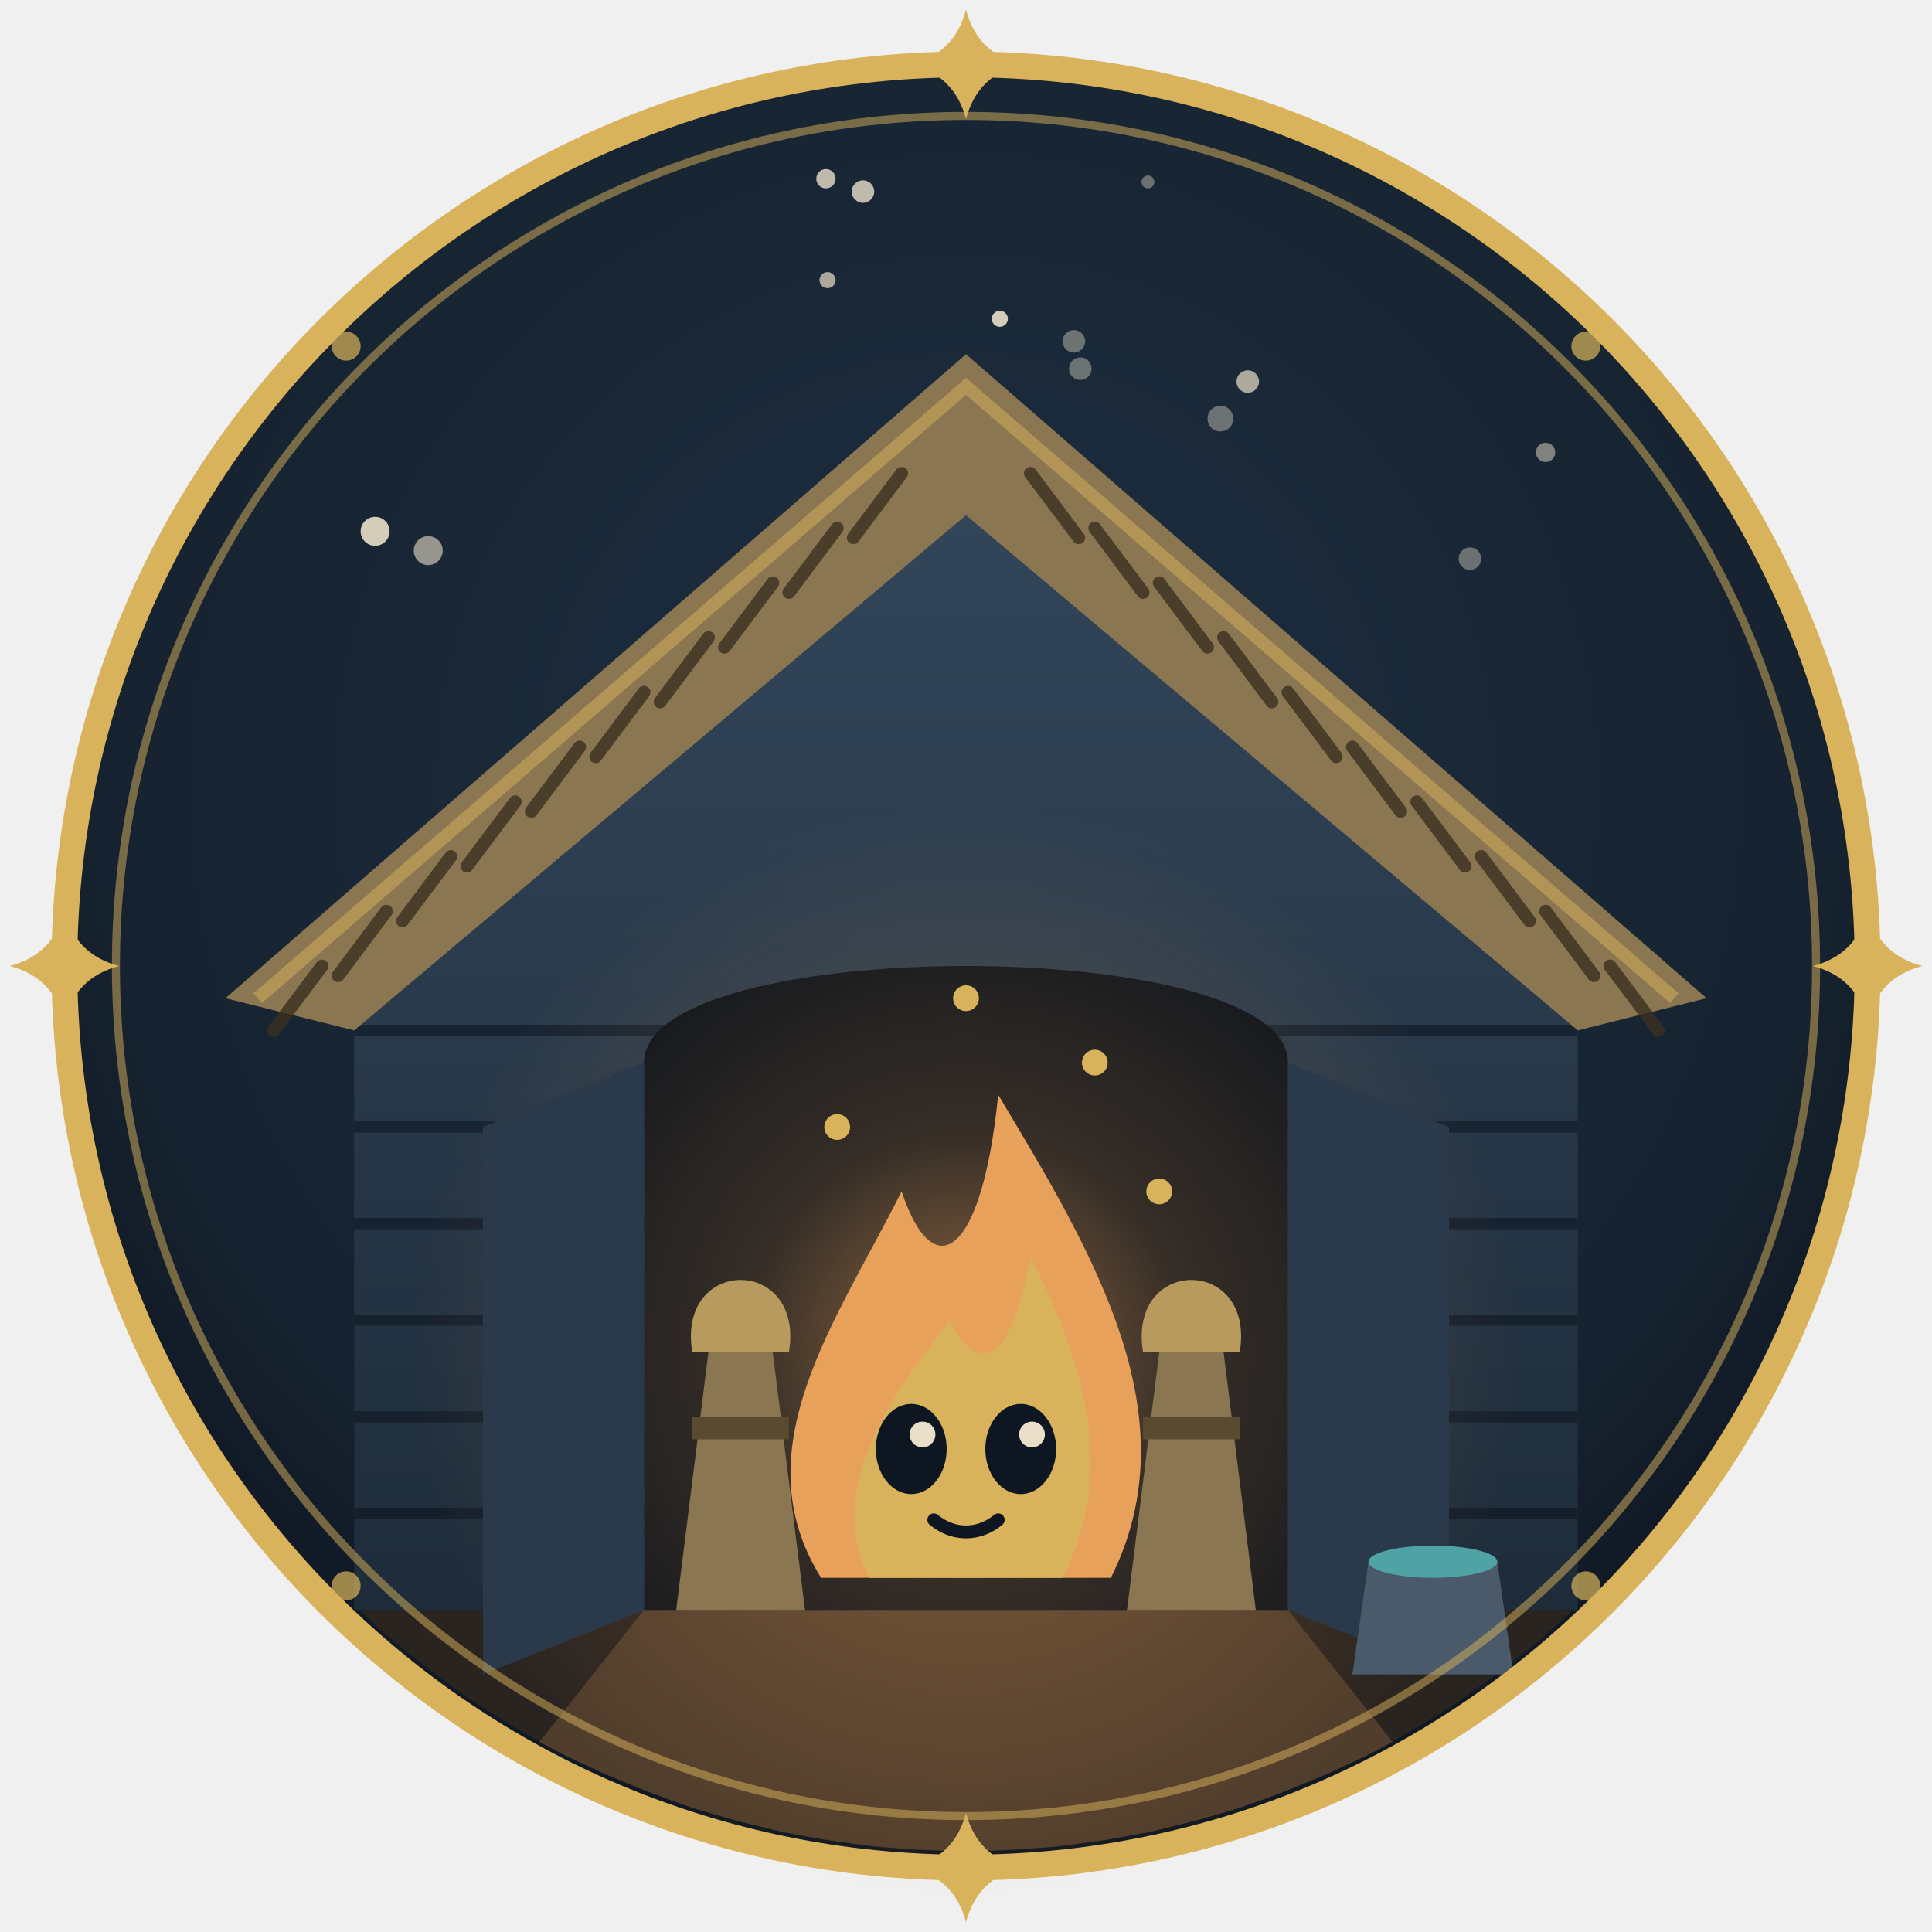
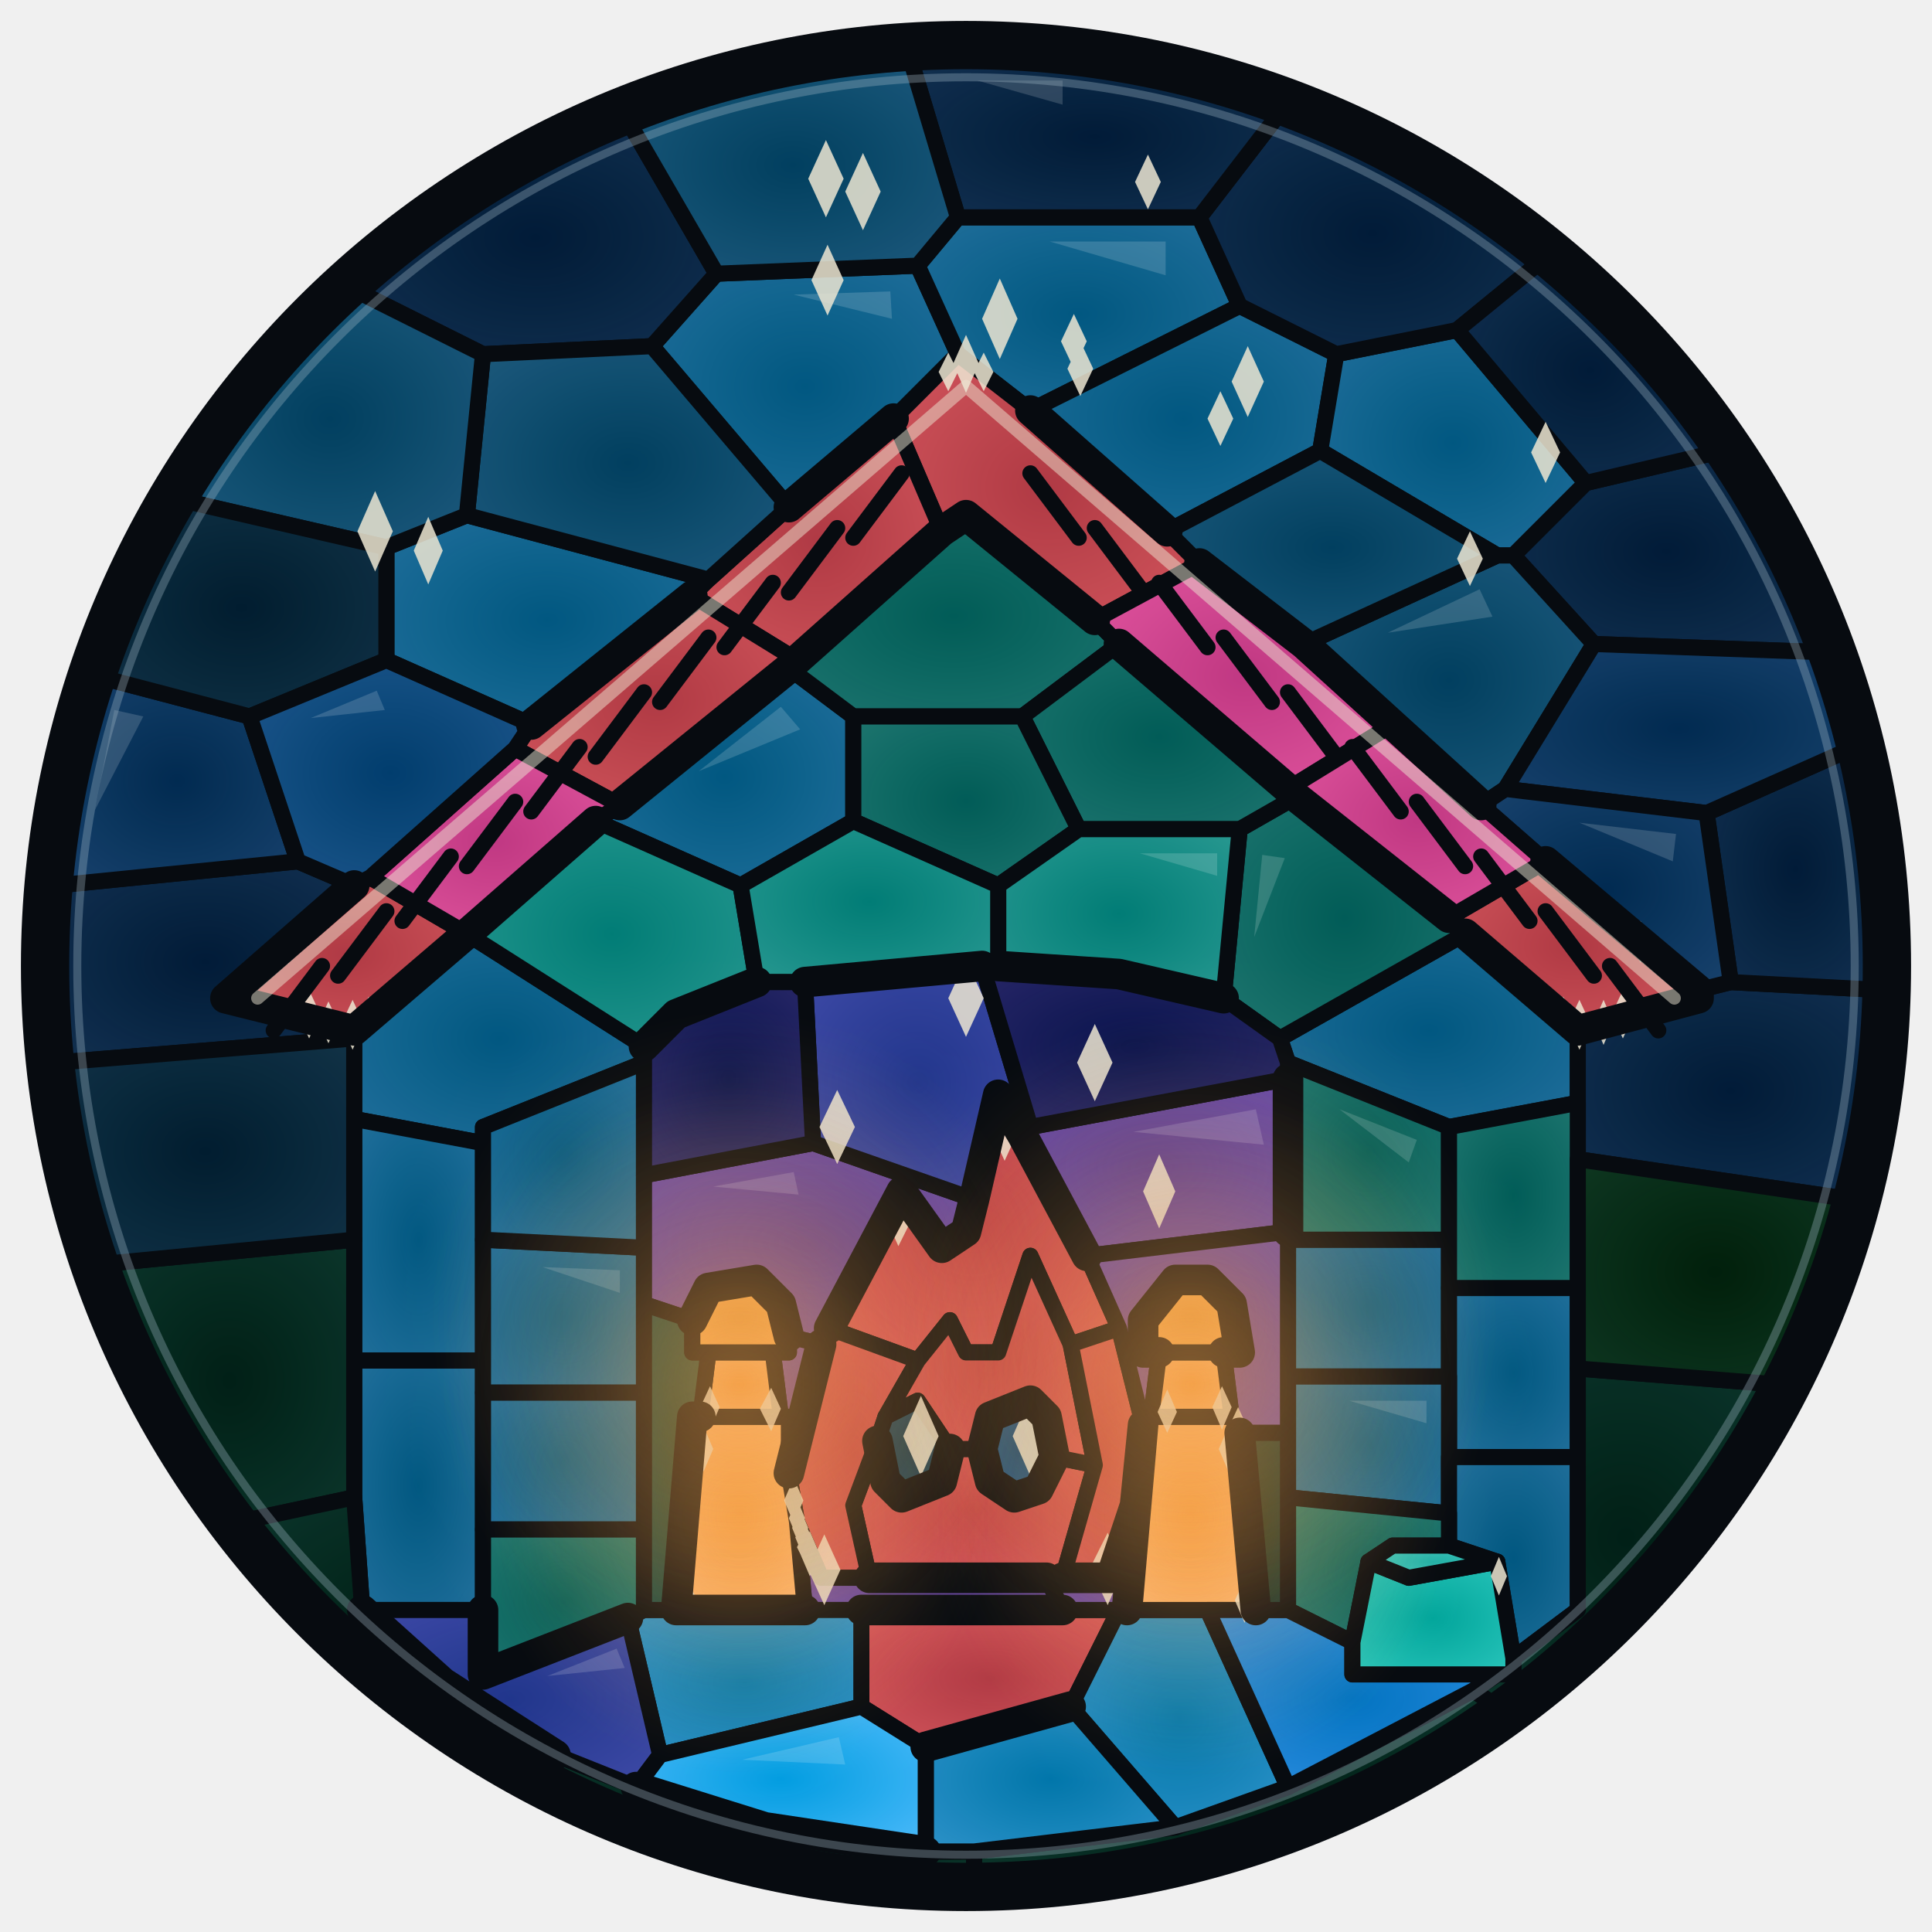
<svg xmlns="http://www.w3.org/2000/svg" viewBox="0 0 120 120">
  <defs>
-     <radialGradient id="ov1" cx="0.5" cy="0.4" r="0.6">
-       <stop offset="0" stop-color="#1F3043" />
-       <stop offset="0.8" stop-color="#16222F" />
-       <stop offset="1" stop-color="#0E1621" />
-     </radialGradient>
-     <linearGradient id="ov2" x1="0" y1="0" x2="0" y2="1">
-       <stop offset="0" stop-color="#33465A" />
-       <stop offset="1" stop-color="#1E2C3A" />
-     </linearGradient>
-     <radialGradient id="ov3" cx="0.5" cy="0.5" r="0.5">
-       <stop offset="0" stop-color="#E8A15A" stop-opacity="0.6" />
-       <stop offset="0.4" stop-color="#E8A15A" stop-opacity="0.2" />
-       <stop offset="1" stop-color="#E8A15A" stop-opacity="0" />
+     <radialGradient id="g0">
+       <stop offset="0" stop-color="#F0A24A" />
+       <stop offset=".5" stop-color="#F0A24A" stop-opacity=".4" />
+       <stop offset="1" stop-color="#F0A24A" stop-opacity="0" />
+     </radialGradient>
+     <radialGradient id="a" r=".78">
+       <stop offset="0" stop-color="#00608d" stop-opacity=".9" />
+       <stop offset="1" stop-color="#26739f" stop-opacity="1" />
+     </radialGradient>
+     <radialGradient id="b" r=".78">
+       <stop offset="0" stop-color="#001d3c" stop-opacity=".9" />
+       <stop offset="1" stop-color="#153454" stop-opacity="1" />
+     </radialGradient>
+     <radialGradient id="c" r=".78">
+       <stop offset="0" stop-color="#c23f4a" stop-opacity=".9" />
+       <stop offset="1" stop-color="#d7595f" stop-opacity="1" />
+     </radialGradient>
+     <radialGradient id="d" r=".78">
+       <stop offset="0" stop-color="#004568" stop-opacity=".9" />
+       <stop offset="1" stop-color="#235f82" stop-opacity="1" />
+     </radialGradient>
+     <radialGradient id="e" r=".78">
+       <stop offset="0" stop-color="#00655f" stop-opacity=".9" />
+       <stop offset="1" stop-color="#227972" stop-opacity="1" />
+     </radialGradient>
+     <radialGradient id="f" r=".78">
+       <stop offset="0" stop-color="#002217" stop-opacity=".9" />
+       <stop offset="1" stop-color="#0d392e" stop-opacity="1" />
+     </radialGradient>
+     <radialGradient id="g" r=".78">
+       <stop offset="0" stop-color="#563a9b" stop-opacity=".9" />
+       <stop offset="1" stop-color="#6b4eac" stop-opacity="1" />
+     </radialGradient>
+     <radialGradient id="h" r=".78">
+       <stop offset="0" stop-color="#002e58" stop-opacity=".9" />
+       <stop offset="1" stop-color="#1c4671" stop-opacity="1" />
+     </radialGradient>
+     <radialGradient id="i" r=".78">
+       <stop offset="0" stop-color="#001f33" stop-opacity=".9" />
+       <stop offset="1" stop-color="#14364a" stop-opacity="1" />
+     </radialGradient>
+     <radialGradient id="j" r=".78">
+       <stop offset="0" stop-color="#008981" stop-opacity=".9" />
+       <stop offset="1" stop-color="#2f9d95" stop-opacity="1" />
+     </radialGradient>
+     <radialGradient id="k" r=".78">
+       <stop offset="0" stop-color="#0082bb" stop-opacity=".9" />
+       <stop offset="1" stop-color="#3496cd" stop-opacity="1" />
+     </radialGradient>
+     <radialGradient id="l" r=".78">
+       <stop offset="0" stop-color="#d43d8f" stop-opacity=".9" />
+       <stop offset="1" stop-color="#e85aa3" stop-opacity="1" />
+     </radialGradient>
+     <radialGradient id="m" r=".78">
+       <stop offset="0" stop-color="#233a99" stop-opacity=".9" />
+       <stop offset="1" stop-color="#424caa" stop-opacity="1" />
+     </radialGradient>
+     <radialGradient id="n" r=".78">
+       <stop offset="0" stop-color="#071353" stop-opacity=".9" />
+       <stop offset="1" stop-color="#2d2a6b" stop-opacity="1" />
+     </radialGradient>
+     <radialGradient id="o" r=".78">
+       <stop offset="0" stop-color="#fba24a" stop-opacity=".9" />
+       <stop offset="1" stop-color="#ffbe80" stop-opacity="1" />
+     </radialGradient>
+     <radialGradient id="p" r=".78">
+       <stop offset="0" stop-color="#00220b" stop-opacity=".9" />
+       <stop offset="1" stop-color="#103a24" stop-opacity="1" />
+     </radialGradient>
+     <radialGradient id="q" r=".78">
+       <stop offset="0" stop-color="#004378" stop-opacity=".9" />
+       <stop offset="1" stop-color="#245c92" stop-opacity="1" />
+     </radialGradient>
+     <radialGradient id="r" r=".78">
+       <stop offset="0" stop-color="#00acf7" stop-opacity=".9" />
+       <stop offset="1" stop-color="#5abffe" stop-opacity="1" />
+     </radialGradient>
+     <radialGradient id="s" r=".78">
+       <stop offset="0" stop-color="#007ed4" stop-opacity=".9" />
+       <stop offset="1" stop-color="#3692e6" stop-opacity="1" />
+     </radialGradient>
+     <radialGradient id="t" r=".78">
+       <stop offset="0" stop-color="#00b5aa" stop-opacity=".9" />
+       <stop offset="1" stop-color="#30cabf" stop-opacity="1" />
+     </radialGradient>
+     <radialGradient id="u" r=".78">
+       <stop offset="0" stop-color="#00332f" stop-opacity=".9" />
+       <stop offset="1" stop-color="#174c48" stop-opacity="1" />
+     </radialGradient>
+     <radialGradient id="v" r=".78">
+       <stop offset="0" stop-color="#ea9d45" stop-opacity=".9" />
+       <stop offset="1" stop-color="#ffb35f" stop-opacity="1" />
+     </radialGradient>
+     <radialGradient id="w" r=".78">
+       <stop offset="0" stop-color="#00211e" stop-opacity=".9" />
+       <stop offset="1" stop-color="#113835" stop-opacity="1" />
+     </radialGradient>
+     <radialGradient id="x" r=".78">
+       <stop offset="0" stop-color="#00304b" stop-opacity=".9" />
+       <stop offset="1" stop-color="#1a4864" stop-opacity="1" />
+     </radialGradient>
+     <radialGradient id="y" r=".78">
+       <stop offset="0" stop-color="#20beb5" stop-opacity=".9" />
+       <stop offset="1" stop-color="#50d4ca" stop-opacity="1" />
    </radialGradient>
  </defs>
-   <circle cx="60" cy="60" r="56" fill="url(#ov1)" />
-   <circle cx="67.1" cy="22.9" r="0.7" fill="#E9DFC8" opacity="0.4" />
-   <circle cx="91.3" cy="34.7" r="0.7" fill="#E9DFC8" opacity="0.4" />
-   <circle cx="62.1" cy="19.8" r="0.5" fill="#E9DFC8" opacity="0.9" />
-   <circle cx="96" cy="28.1" r="0.6" fill="#E9DFC8" opacity="0.5" />
-   <circle cx="77.5" cy="23.7" r="0.7" fill="#E9DFC8" opacity="0.7" />
-   <circle cx="23.3" cy="33" r="0.9" fill="#E9DFC8" opacity="0.9" />
-   <circle cx="71.3" cy="11.3" r="0.4" fill="#E9DFC8" opacity="0.4" />
-   <circle cx="46.6" cy="36.9" r="0.5" fill="#E9DFC8" opacity="0.6" />
-   <circle cx="53.6" cy="11.9" r="0.7" fill="#E9DFC8" opacity="0.8" />
-   <circle cx="51.3" cy="11.1" r="0.6" fill="#E9DFC8" opacity="0.8" />
-   <circle cx="75.8" cy="26" r="0.8" fill="#E9DFC8" opacity="0.4" />
-   <circle cx="66.7" cy="21.2" r="0.7" fill="#E9DFC8" opacity="0.4" />
-   <circle cx="26.6" cy="34.2" r="0.9" fill="#E9DFC8" opacity="0.6" />
-   <circle cx="51.4" cy="17.4" r="0.5" fill="#E9DFC8" opacity="0.7" />
-   <path d="M22.3,100L97.7,100A55,55 0 0 1 22.3,100Z" fill="#2A2420" />
-   <path d="M22,100V58L60,30L98,58V100Z" fill="url(#ov2)" />
-   <path d="M22,64H98M22,70H98M22,76H98M22,82H98M22,88H98M22,94H98" stroke="#0E1621" stroke-width="0.7" opacity="0.6" />
-   <path d="M14,62L60,22L106,62L98,64L60,32L22,64Z" fill="#8A7650" />
-   <path d="M56,29.4L53,33.4M52,32.8L49,36.8M48,36.2L45,40.2M44,39.6L41,43.6M40,43L37,47M36,46.4L33,50.4M32,49.8L29,53.8M28,53.2L25,57.2M24,56.6L21,60.6M20,60L17,64M64,29.4L67,33.4M68,32.8L71,36.8M72,36.2L75,40.2M76,39.6L79,43.6M80,43L83,47M84,46.4L87,50.4M88,49.8L91,53.8M92,53.2L95,57.2M96,56.6L99,60.6M100,60L103,64" stroke="#3A3020" stroke-width="0.8" opacity="0.8" fill="none" stroke-linecap="round" />
-   <path d="M16,62L60,24L104,62" stroke="#D9B35B" stroke-width="0.8" fill="none" opacity="0.5" />
-   <path d="M40,100V66C40,58 80,58 80,66V100Z" fill="#0A111A" />
-   <circle cx="60" cy="84" r="34" fill="url(#ov3)" />
-   <path d="M40,100V66L30,70V104Z" fill="#2A3A4A" />
-   <path d="M80,100V66L90,70V104Z" fill="#2A3A4A" />
-   <path d="M42,100L44,84L48,84L50,100Z" fill="#8A7650" />
-   <path d="M43,84C42,78 50,78 49,84" fill="#B89A5E" />
-   <rect x="43" y="88" width="6" height="1.4" fill="#5A4A30" />
-   <path d="M70,100L72,84L76,84L78,100Z" fill="#8A7650" />
-   <path d="M71,84C70,78 78,78 77,84" fill="#B89A5E" />
-   <rect x="71" y="88" width="6" height="1.4" fill="#5A4A30" />
-   <path d="M51,98C46,90 52,82 56,74C58,80 61,78 62,68C68,78 74,88 69,98Z" fill="#E8A15A" />
-   <path d="M54,98C51,92 56,86 59,82C61,86 63,84 64,78C68,86 69,92 66,98Z" fill="#D9B35B" />
-   <ellipse cx="56.6" cy="90" rx="2.2" ry="2.8" fill="#0E1621" />
-   <circle cx="57.3" cy="89.1" r="0.8" fill="#E9DFC8" />
-   <ellipse cx="63.4" cy="90" rx="2.2" ry="2.8" fill="#0E1621" />
-   <circle cx="64.1" cy="89.1" r="0.8" fill="#E9DFC8" />
-   <path d="M58,94.4c1.2,1 2.8,1 4,0" stroke="#0E1621" stroke-width="0.8" fill="none" stroke-linecap="round" />
-   <circle cx="52" cy="70" r="0.8" fill="#D9B35B" />
-   <circle cx="68" cy="66" r="0.8" fill="#D9B35B" />
-   <circle cx="60" cy="62" r="0.8" fill="#D9B35B" />
-   <circle cx="72" cy="74" r="0.8" fill="#D9B35B" />
-   <polygon points="62.9,114.9 60,115 57.1,114.9 54.3,114.7 51.4,114.3 48.6,113.8 45.8,113.1 43,112.3 40.3,111.3 37.6,110.2 35,109 33.5,108.2 40,100 80,100 86.5,108.2 85,109 82.4,110.2 79.7,111.3 77,112.3 74.2,113.1 71.4,113.8 68.6,114.3 65.7,114.7" fill="#E8A15A" opacity="0.2" />
-   <path d="M84,104l1,-7h8l1,7Z" fill="#4A5A6A" />
-   <ellipse cx="89" cy="97" rx="4" ry="1" fill="#4FA3A5" />
-   <circle cx="60" cy="60" r="56" fill="none" stroke="#D9B35B" stroke-width="1.6" />
-   <circle cx="60" cy="60" r="52.8" fill="none" stroke="#D9B35B" stroke-width="0.5" opacity="0.5" />
-   <path d="M60,0.6Q60.7,3.3 63.4,4Q60.7,4.7 60,7.4Q59.3,4.7 56.6,4Q59.3,3.3 60,0.6Z" fill="#D9B35B" />
-   <path d="M116,56.6Q116.7,59.3 119.4,60Q116.7,60.7 116,63.4Q115.3,60.7 112.6,60Q115.3,59.3 116,56.6Z" fill="#D9B35B" />
-   <path d="M60,112.6Q60.7,115.3 63.4,116Q60.7,116.7 60,119.4Q59.3,116.7 56.6,116Q59.3,115.3 60,112.6Z" fill="#D9B35B" />
-   <path d="M4,56.6Q4.7,59.3 7.4,60Q4.7,60.7 4,63.4Q3.3,60.7 0.6,60Q3.3,59.3 4,56.6Z" fill="#D9B35B" />
-   <circle cx="98.5" cy="21.5" r="0.9" fill="#D9B35B" opacity="0.7" />
-   <circle cx="98.5" cy="98.5" r="0.9" fill="#D9B35B" opacity="0.7" />
-   <circle cx="21.5" cy="98.5" r="0.9" fill="#D9B35B" opacity="0.7" />
-   <circle cx="21.5" cy="21.5" r="0.9" fill="#D9B35B" opacity="0.7" />
+   <circle cx="60" cy="60" r="56.8" fill="#070B10" />
+   <circle cx="73.9" cy="94.3" r="18.8" fill="url(#g0)" opacity=".9" />
+   <circle cx="45.9" cy="94.3" r="18.7" fill="url(#g0)" opacity=".9" />
+   <circle cx="73.9" cy="81.9" r="22.5" fill="url(#g0)" opacity=".9" />
+   <circle cx="45.9" cy="81.9" r="22.5" fill="url(#g0)" opacity=".9" />
+   <circle cx="73.9" cy="86" r="21.7" fill="url(#g0)" opacity=".9" />
+   <circle cx="45.9" cy="86" r="21.7" fill="url(#g0)" opacity=".9" />
+   <g stroke="#070B10" stroke-width="1" stroke-linejoin="round">
+     <g fill="url(#a)">
+       <path d="M57 16.5l-12.5 .5-4 4.5 8.5 10 6.5-5.5 4-4z" />
+       <path d="M29 32l-5 2 0 7 9 4 10-8 1-1z" />
+       <path d="M59.5 13.5l-2.5 3 2.5 5.5 4.5 3.5 13-6.5-2.5-5.5z" />
+       <path d="M77 19l-13 6.5 8.5 7.5 9.5-5 1-6z" />
+       <path d="M29 58l-7 6 0 .5 0 5 8 1.5 0-1 10-4 0-1z" />
+       <path d="M90.5 20.5l-7.5 1.5-1 6 11 6.5 1 0 4.5-4.5z" />
+       <path d="M98 64l-7-6-11.5 6.5 .5 1.5 10 4 8-1.5z" />
+       <path d="M30 84.5l-8 0 0 8.5 .5 7 7.5 0 0-5 0-8.5z" />
+       <path d="M49 41.5l-10.5 8.5-1.5 1 9 4 7-4 0-6.5z" />
+       <path d="M30 71l-8-1.5 0 7.5 0 7.5 8 0 0-7.5z" />
+       <path d="M40 77.5l-10-.5 0 7.5 0 2 10 0 0-5.5z" />
+       <path d="M40 66l-10 4 0 1 0 6 10 .5 0-4.5z" />
+       <path d="M90 77l-10 0 0 8.5 10 0 0-5.5z" />
+       <path d="M98 80l-8 0 0 5.5 0 5 8 0 0-5.5z" />
+       <path d="M40 86.5l-10 0 0 8.5 10 0z" />
+       <path d="M90 85.5l-10 0 0 3.5 0 4 10 1 0-3.5z" />
+       <path d="M98 90.5l-8 0 0 3.5 0 2 3 1 1 6 4-3z" />
+     </g>
+     <g fill="url(#b)">
+       <path d="M107.5 61l-2 .5 0 .5-7.5 2 0 4.5 0 3.5 17 2.5 1.5-7 .5-6z" />
+       <path d="M79.5 7l-5 6.5 2.5 5.5 6 3 7.5-1.5 5.5-4.5-9-6z" />
+       <path d="M39 7.5l-9.5 4.5-7.5 6 8 4 10.5-.5 4-4.5z" />
+       <path d="M79.5 7l-12-3.5-11 0 3 10 15 0z" />
+       <path d="M18.5 53.5l-15 1.5 0 11 18.5-1.5 0-.5-8-2 8-7z" />
+       <path d="M113 40.5l-3-7.5-3-5-8.5 2-4.5 4.5 5 5.5z" />
+       <path d="M115 46.5l-9 4 1.5 10.5 9.5 .5-.5-7z" />
+       <path d="M107 28l-4.5-6-6.5-6-5.5 4.5 8 9.5z" />
+     </g>
+     <g fill="url(#c)">
+       <path d="M64 25.5l-4.5-3.5-4 4 3 7 1.5-1 8 6.5 6.5-3.5-2-2z" />
+       <path d="M63.5 70.5l-1.5-2.5-1.5 6.5-.5 2-1.5 1-2.5-3.5-4.5 8.5 5.5 2 2-2.5 1 2 2 0 2-6 2.5 5.5 3-1-2-4.5z" />
+       <path d="M55.5 26l-6.5 5.5-5 4.5-1 1 6.5 4 9-8z" />
+       <path d="M66 100l-12.5 0 0 6 4 2.5 9-2.5 3-6z" />
+       <path d="M43 37l-10 8-1 1.5 6.5 3.5 10.5-8.5 .5-.5z" />
+       <path d="M54.5 89.5l-1.5 4 1 4.5 11 0 1 0 2-7-2.5-.5-1 2-1.5 .5-1.5-1-.5-2-2 0-.5 2-2.5 1-1-1z" />
+       <path d="M105.5 61.5l-9.5-8-6 3.5 1 1 7 6 7.5-2z" />
+       <path d="M23 54.5l-1 .5-8 7 8 2 7-6z" />
+       <path d="M51.5 82.5l-.5 1-2 8 .5 3 1.5 3.5 3 0-1-4.5 1.5-4 .5-1.5 2-3.5z" />
+       <path d="M66.5 83.5l-2.5-5.5-2 6-2 0-1-2-2 2.5-2 3.5 2-1 2 3 2 0 .5-2 2.5-1 1 1 .5 2.5 2.5 .5z" />
+       <path d="M69.5 82.5l-3 1 1.5 7.5-2 7 3 0 1.5-4.5 .5-5z" />
+     </g>
+     <g fill="url(#d)">
+       <path d="M56.5 3.5l-9.5 1-8 3 5.5 9.5 12.5-.5 2.5-3z" />
+       <path d="M40.5 21.5l-10.5 .5-1 10 15 4 5-4.5z" />
+       <path d="M22 18l-5.5 5.5-5.5 7.5 13 3 5-2 1-10z" />
+       <path d="M93 34.5l-12 5.5 5.5 5 5.5 5 1.5-1 5.5-9-5-5.5z" />
+       <path d="M82 28l-9.5 5 2 2 6.5 5 12-5.5z" />
+     </g>
+     <g fill="url(#e)">
+       <path d="M68 38.5l-8-6.5-1.5 1-9 8-.5 .5 4 3 10.5 0 6-4.5z" />
+       <path d="M90 57l-9.5-7.5-3.5 2-1 10.5 3.5 2.5 11.5-6.5z" />
+       <path d="M69.5 40l-6 4.5 3.5 7 10 0 3.5-2-.5-.5z" />
+       <path d="M63.5 44.5l-10.5 0 0 6.5 9 4 5-3.5z" />
+       <path d="M90 70l-10-4 0 1 0 9.5 0 .5 10 0z" />
+       <path d="M98 68.5l-8 1.5 0 7 0 3 8 0 0-8z" />
+       <path d="M40 95l-10 0 0 5 0 4 9-3.5 1-.5z" />
+       <path d="M90 94l-10-1 0 7 4 2 1-5 1.5-1 3.5 0z" />
+     </g>
+     <g fill="url(#f)">
+       <path d="M22 77l-15.5 1.5 3.5 8.5 5 7.5 7-1.5 0-8.5z" />
+       <path d="M110.5 86l-12.5-1 0 5.5 0 9.5-4 3 0 1-1 0-1.5 1 1.5 1 9.5-8z" />
+       <path d="M91.5 105l-11.5 6-7 2.5-12.5 1.5 0 2 7-.5 9.5-2.5 10-4 6-4z" />
+       <path d="M22 93l-7 1.5 8.5 9 9.5 6.5 1.5-1-7-4.5-5-4.5z" />
+       <path d="M39.5 111l-5-2-1.5 1 12 5 7.5 1.5 8 .5 0-2-3 0-10-1.5z" />
+     </g>
+     <g fill="url(#g)">
+       <path d="M50.5 71l-10.5 2 0 4.5 0 3.5 3 1 1-2 3-.5 1.5 1.5 .5 2 2 .5 .5-1 4.5-8.5 2.5 3.5 1.5-1 .5-2z" />
+       <path d="M80 67l-16 3-.5 .5 4 7.5 12.5-1.5z" />
+       <path d="M80 76.5l-12.5 1.5 2 4.5 1.5 6 .5-.5 .5-4-1 0 0-2 2-2.5 2 0 1.5 1.5 .5 3-1 0 .5 4 .5 1 3 0 0-3.5 0-8.5z" />
+       <path d="M54 98l-3 0-1.5-3.5 .5 5.5 3.5 0 12.5 0-1-2z" />
+       <path d="M71 88.5l-.5 5-1.5 4.5-3 0-1 0 1 2 3.5 0 .5 0z" />
+       <path d="M51 83.5l-2-.5 0 1-1 0 .5 4 .5 0 0 3.5z" />
+     </g>
+     <g fill="url(#h)">
+       <path d="M99 40l-5.5 9 12.5 1.5 9-4-2-6z" />
+       <path d="M6 42l-2.5 13 15-1.5-3-9z" />
+       <path d="M93.5 49l-1.5 1 4 3.5 9.5 8 2-.5-1.5-10.5z" />
+     </g>
+     <g fill="url(#i)">
+       <path d="M22 64.5l-18.5 1.5 .5 5 2.5 7.5 15.5-1.5 0-7.5z" />
+       <path d="M11 31l-5 11 9.5 2.5 8.5-3.5 0-7z" />
+     </g>
+     <g fill="url(#j)">
+       <path d="M37 51l-8 7 11 7 2-2 5-2-1-6z" />
+       <path d="M67 51.5l-5 3.5 0 5 7.5 .5 6.5 1.5 1-10.5z" />
+       <path d="M62 55l-9-4-7 4 1 6 3 0 11-1 1 0z" />
+     </g>
+     <g fill="url(#k)">
+       <path d="M70 100l-.5 0-3 6 6.5 7.5 7-2.5-5-11z" />
+       <path d="M40 100l-1 .5 2 8.5 12.5-3 0-6-3.5 0-8 0z" />
+       <path d="M66.5 106l-9 2.5 0 6.5 3 0 12.5-1.5z" />
+     </g>
+     <g fill="url(#l)">
+       <path d="M74.5 35l-6.5 3.5 1.5 1.5 10.5 9 6.5-4-5.5-5z" />
+       <path d="M92 50l-5.5-5-6.5 4 .5 .5 9.5 7.5 6-3.5z" />
+       <path d="M32 46.5l-9 8 6 3.5 8-7 1.5-1z" />
+     </g>
+     <g fill="url(#m)">
+       <path d="M61 60l-11 1 .5 10 10 3.5 1.5-6.5 1.5 2.5 .5-.5z" />
+       <path d="M30 100l-7.5 0 5 4.5 7 4.5 5 2 1.5-2-2-8.5-9 3.5z" />
+     </g>
+     <g fill="url(#n)">
+       <path d="M62 60l-1 0 3 10 16-3 0-1-.5-1.5-3.5-2.5-6.5-1.5z" />
+       <path d="M50 61l-3 0-5 2-2 2 0 1 0 7 10.5-2z" />
+     </g>
+     <g fill="url(#o)">
+       <path d="M43.5 88l-.5 0-1 12 8 0-.5-5.5-.5-3 0-3.5-.5 0z" />
+       <path d="M71.5 88l-.5 .5-1 11.5 5 0 3 0-1-11-.5-1z" />
+       <path d="M48 84l-4 0-.5 4 5 0z" />
+       <path d="M76 84l-4 0-.5 4 5 0z" />
+     </g>
+     <g fill="url(#p)">
+       <path d="M115 74.5l-17-2.5 0 8 0 5 12.5 1z" />
+     </g>
+     <g fill="url(#q)">
+       <path d="M24 41l-8.5 3.5 3 9 3.5 1.5 1-.5 9-8 1-1.5z" />
+       <path d="M65.5 90.5l-.5-2.5-1-1-2.5 1-.5 2 .5 2 1.5 1 1.5-.5z" />
+     </g>
+     <g fill="url(#r)">
+       <path d="M53.5 106l-12.5 3-1.5 2 8 2.5 10 1.5 0-6.5z" />
+     </g>
+     <g fill="url(#s)">
+       <path d="M78 100l-3 0 5 11 11.5-6 1.5-1-9 0 0-2-4-2z" />
+     </g>
+     <g fill="url(#t)">
+       <path d="M93 97l-5.5 1-2.5-1-1 5 0 2 9 0 1 0 0-1z" />
+     </g>
+     <g fill="url(#u)">
+       <path d="M43 82l-3-1 0 5.5 0 8.5 0 5 2 0 1-12 .5 0 .5-4-1 0z" />
+     </g>
+     <g fill="url(#v)">
+       <path d="M49 83l-.5-2-1.5-1.5-3 .5-1 2 0 2 1 0 4 0 1 0z" />
+       <path d="M76 84l1 0-.5-3-1.5-1.5-2 0-2 2.5 0 2 1 0z" />
+     </g>
+     <g fill="url(#w)">
+       <path d="M80 89l-3 0 1 11 2 0 0-7z" />
+     </g>
+     <g fill="url(#x)">
+       <path d="M59 90l-2-3-2 1-.5 1.5 .5 2.5 1 1 2.5-1z" />
+     </g>
+     <g fill="url(#y)">
+       <path d="M90 96l-3.5 0-1.5 1 2.5 1 5.5-1z" />
+     </g>
+   </g>
+   <g fill="#fff" fill-opacity=".16">
+     <path d="M66 5l-5.3 0 5.3 1.5z" />
+     <path d="M72.4 15l-7.2 0 7.2 2.1z" />
+     <path d="M55.3 18.1l-6 .2 6.1 1.5z" />
+     <path d="M91.9 36.6l-5.7 2.7 6.5-1z" />
+     <path d="M23.4 42.9l-4.1 1.7 4.6-.5z" />
+     <path d="M48.5 43.9l-5.1 4 6.3-2.6z" />
+     <path d="M7.1 44.1l-1.2 6.2 3-5.8z" />
+     <path d="M104.1 51.8l-6-.7 5.8 2.4z" />
+     <path d="M78.4 53.1l-.5 5.1 1.9-4.9z" />
+     <path d="M75.6 53l-4.8 0 4.8 1.4z" />
+     <path d="M88 70.8l-4.8-1.9 4.3 3.3z" />
+     <path d="M78 68.9l-7.6 1.4 8.1 .8z" />
+     <path d="M49.3 72.8l-5 .9 5.3 .5z" />
+     <path d="M38.5 78.9l-4.8-.2 4.8 1.6z" />
+     <path d="M88.6 87l-4.8 0 4.8 1.4z" />
+     <path d="M38.3 102.4l-4.3 1.7 4.8-.5z" />
+     <path d="M52.1 107.9l-6 1.4 6.4 .3z" />
+   </g>
+   <path d="M51.3 8.7l1.1 2.4-1.1 2.4-1.1-2.4zM71.3 9.6l.8 1.7-.8 1.7-.8-1.7zM53.6 9.5l1.1 2.4-1.1 2.4-1.1-2.4zM51.4 15.2l1 2.2-1 2.2-1-2.2zM62.1 17.3l1.1 2.5-1.1 2.5-1.1-2.5zM66.7 19.5l.8 1.7-.8 1.7-.8-1.7zM60 20.8l.8 1.8-.8 1.8-.8-1.8zM67.1 21.2l.8 1.7-.8 1.7-.8-1.7zM58.9 21.9l.6 1.2-.6 1.2-.6-1.2zM61.1 21.9l.6 1.2-.6 1.2-.6-1.2zM77.5 21.5l1 2.2-1 2.2-1-2.2zM75.8 24.3l.8 1.7-.8 1.7-.8-1.7zM96 26.2l.9 1.9-.9 1.9-.9-1.9zM23.3 30.5l1.1 2.5-1.1 2.5-1.1-2.5zM26.6 32.1l.9 2.1-.9 2.1-.9-2.1zM91.3 33l.8 1.7-.8 1.7-.8-1.7zM101.7 57.1l.6 1.2-.6 1.2-.6-1.2zM18.1 57.3l.6 1.2-.6 1.2-.6-1.2zM101.9 57.2l.6 1.3-.6 1.3-.6-1.3zM17.9 57.5l.5 1.2-.5 1.2-.5-1.2zM102.1 57.5l.5 1.2-.5 1.2-.5-1.2zM60 59.6l1.1 2.4-1.1 2.4-1.1-2.4zM19.2 61.5l.7 1.5-.7 1.5-.7-1.5zM100.8 61.5l.7 1.5-.7 1.5-.7-1.5zM22.9 61.9l.6 1.2-.6 1.2-.6-1.2zM97.1 61.9l.6 1.2-.6 1.2-.6-1.2zM21.9 62.1l.7 1.5-.7 1.6-.7-1.6zM98.1 62.1l.7 1.5-.7 1.6-.7-1.6zM20.4 62.2l.6 1.3-.6 1.3-.6-1.3zM99.6 62.1l.6 1.4-.6 1.4-.6-1.4zM68 63.6l1.1 2.4-1.1 2.4-1.1-2.4zM62.4 67.7l1 2.2-1 2.2-1-2.2zM52 67.7l1.1 2.3-1.1 2.3-1.1-2.3zM72 71.7l1 2.3-1 2.3-1-2.3zM55.8 73.3l1 2.1-1 2-.9-2zM71.6 82.3l.6 1.3-.6 1.2-.5-1.2zM44.1 86.1l.6 1.3-.6 1.4-.6-1.4zM75.9 86.1l.6 1.3-.6 1.4-.6-1.4zM47.9 86.2l.6 1.3-.6 1.4-.7-1.4zM72.5 86.3l.6 1.4-.6 1.3-.6-1.3zM43.1 87.4l.6 1.3-.6 1.3-.6-1.3zM76.9 87.4l.6 1.3-.6 1.3-.6-1.3zM57.2 86.7l1.1 2.5-1.1 2.5-1.1-2.5zM64 86.7l1.1 2.5-1.1 2.5-1.1-2.5zM43.7 88.6l.6 1.4-.6 1.4-.6-1.4zM49.3 88.4l.5 1.2-.5 1.2-.5-1.2zM76.3 88.6l.6 1.4-.6 1.4-.6-1.4zM49.3 91.8l.6 1.4-.6 1.4-.6-1.4zM70.3 92.9l.5 1.2-.5 1.2-.5-1.2zM49.5 93.1l.5 1.2-.5 1.2-.5-1.2zM49.7 93.7l.5 1.2-.5 1.2-.5-1.2zM49.9 94.3l.5 1.2-.5 1.2-.5-1.2zM50.1 94.9l.6 1.2-.6 1.2-.6-1.2zM69.7 94.9l.5 1.2-.5 1.2-.5-1.2zM50.3 95.1l.6 1.4-.6 1.4-.6-1.4zM68.8 95.2l1 2.2-1 2.3-1.1-2.3zM51.2 95.3l1 2.2-1 2.2-1-2.2zM93.1 96.7l.5 1.2-.5 1.2-.5-1.2zM42.7 98.1l.6 1.3-.6 1.4-.6-1.4zM77.3 98.1l.6 1.3-.6 1.4-.6-1.4z" fill="#EDE6D2" fill-opacity=".85" />
+   <path d="M64 25.5l8.5 7.5M55.5 26l-6.5 5.5M58.5 33l1.5-1 8 6.5M58.5 33l-9 8M74.5 35l6.5 5M43 37l-10 8M81 40l5.5 5M69.5 40l10.5 9M49 41.5l-10.5 8.5M86.5 45l5.5 5M80.5 49.5l9.5 7.5M37 51l-8 7M96 53.5l9.5 8M22 55l-8 7 8 2M29 58l-7 6M91 58l7 6M61 60l-11 1M62 60l7.5 .5 6.5 1.5M47 61l-5 2-2 2M105.5 61.5l0 .5-7.5 2M80 67l0 9.5M63.5 70.5l-1.5-2.5-1.5 6.5M63.5 70.5l4 7.5M60.5 74.5l-.5 2-1.5 1-2.5-3.5-4.5 8.5M43 82l1-2 3-.5 1.5 1.5 .5 2M51 83.5l-2 8M72 84l-1 0 0-2 2-2.5 2 0 1.5 1.5 .5 3-1 0M43.5 88l-.5 0-1 12M71 88.5l-.5 5-1.5 4.5-3 0M71 88.5l-1 11.5M77 89l1 11M54.5 89.5l.5 2.5 1 1 2.5-1 .5-2M61 90l.5-2 2.5-1 1 1 .5 2.5M61 90l.5 2 1.5 1 1.5-.5 1-2M54 98l11 0M22.5 100l5 4.5 7 4.5M30 100l0 4 9-3.5M42 100l8 0M53.5 100l12.5 0M66.5 106l-9 2.5M39.5 111l8 2.5 10 1.5" fill="none" stroke="#070B10" stroke-width="1.9" stroke-linecap="round" stroke-linejoin="round" />
+   <path d="M56,29.4L53,33.4M52,32.8L49,36.8M48,36.2L45,40.2M44,39.6L41,43.6M40,43L37,47M36,46.4L33,50.4M32,49.8L29,53.8M28,53.2L25,57.2M24,56.6L21,60.6M20,60L17,64M64,29.4L67,33.4M68,32.8L71,36.8M72,36.2L75,40.2M76,39.6L79,43.6M80,43L83,47M84,46.4L87,50.4M88,49.8L91,53.8M92,53.2L95,57.2M96,56.6L99,60.6M100,60L103,64" fill="none" stroke="#070B10" stroke-width="1" stroke-linecap="round" stroke-linejoin="round" />
+   <path d="M16,62L60,24L104,62" fill="none" stroke="#EDE6D2" stroke-width=".8" stroke-opacity=".5" stroke-linecap="round" stroke-linejoin="round" />
+   <circle cx="73.9" cy="94.3" r="16" fill="url(#g0)" opacity=".3" />
+   <circle cx="45.9" cy="94.3" r="15.9" fill="url(#g0)" opacity=".3" />
+   <circle cx="73.9" cy="81.9" r="19.1" fill="url(#g0)" opacity=".3" />
+   <circle cx="45.9" cy="81.9" r="19.1" fill="url(#g0)" opacity=".3" />
+   <circle cx="73.9" cy="86" r="18.5" fill="url(#g0)" opacity=".3" />
+   <circle cx="45.9" cy="86" r="18.5" fill="url(#g0)" opacity=".3" />
+   <circle cx="60" cy="60" r="57.2" fill="none" stroke="#070B10" stroke-width="3" />
+   <circle cx="60" cy="60" r="55.2" fill="none" stroke="#9fb4c4" stroke-width=".5" stroke-opacity=".35" />
</svg>
